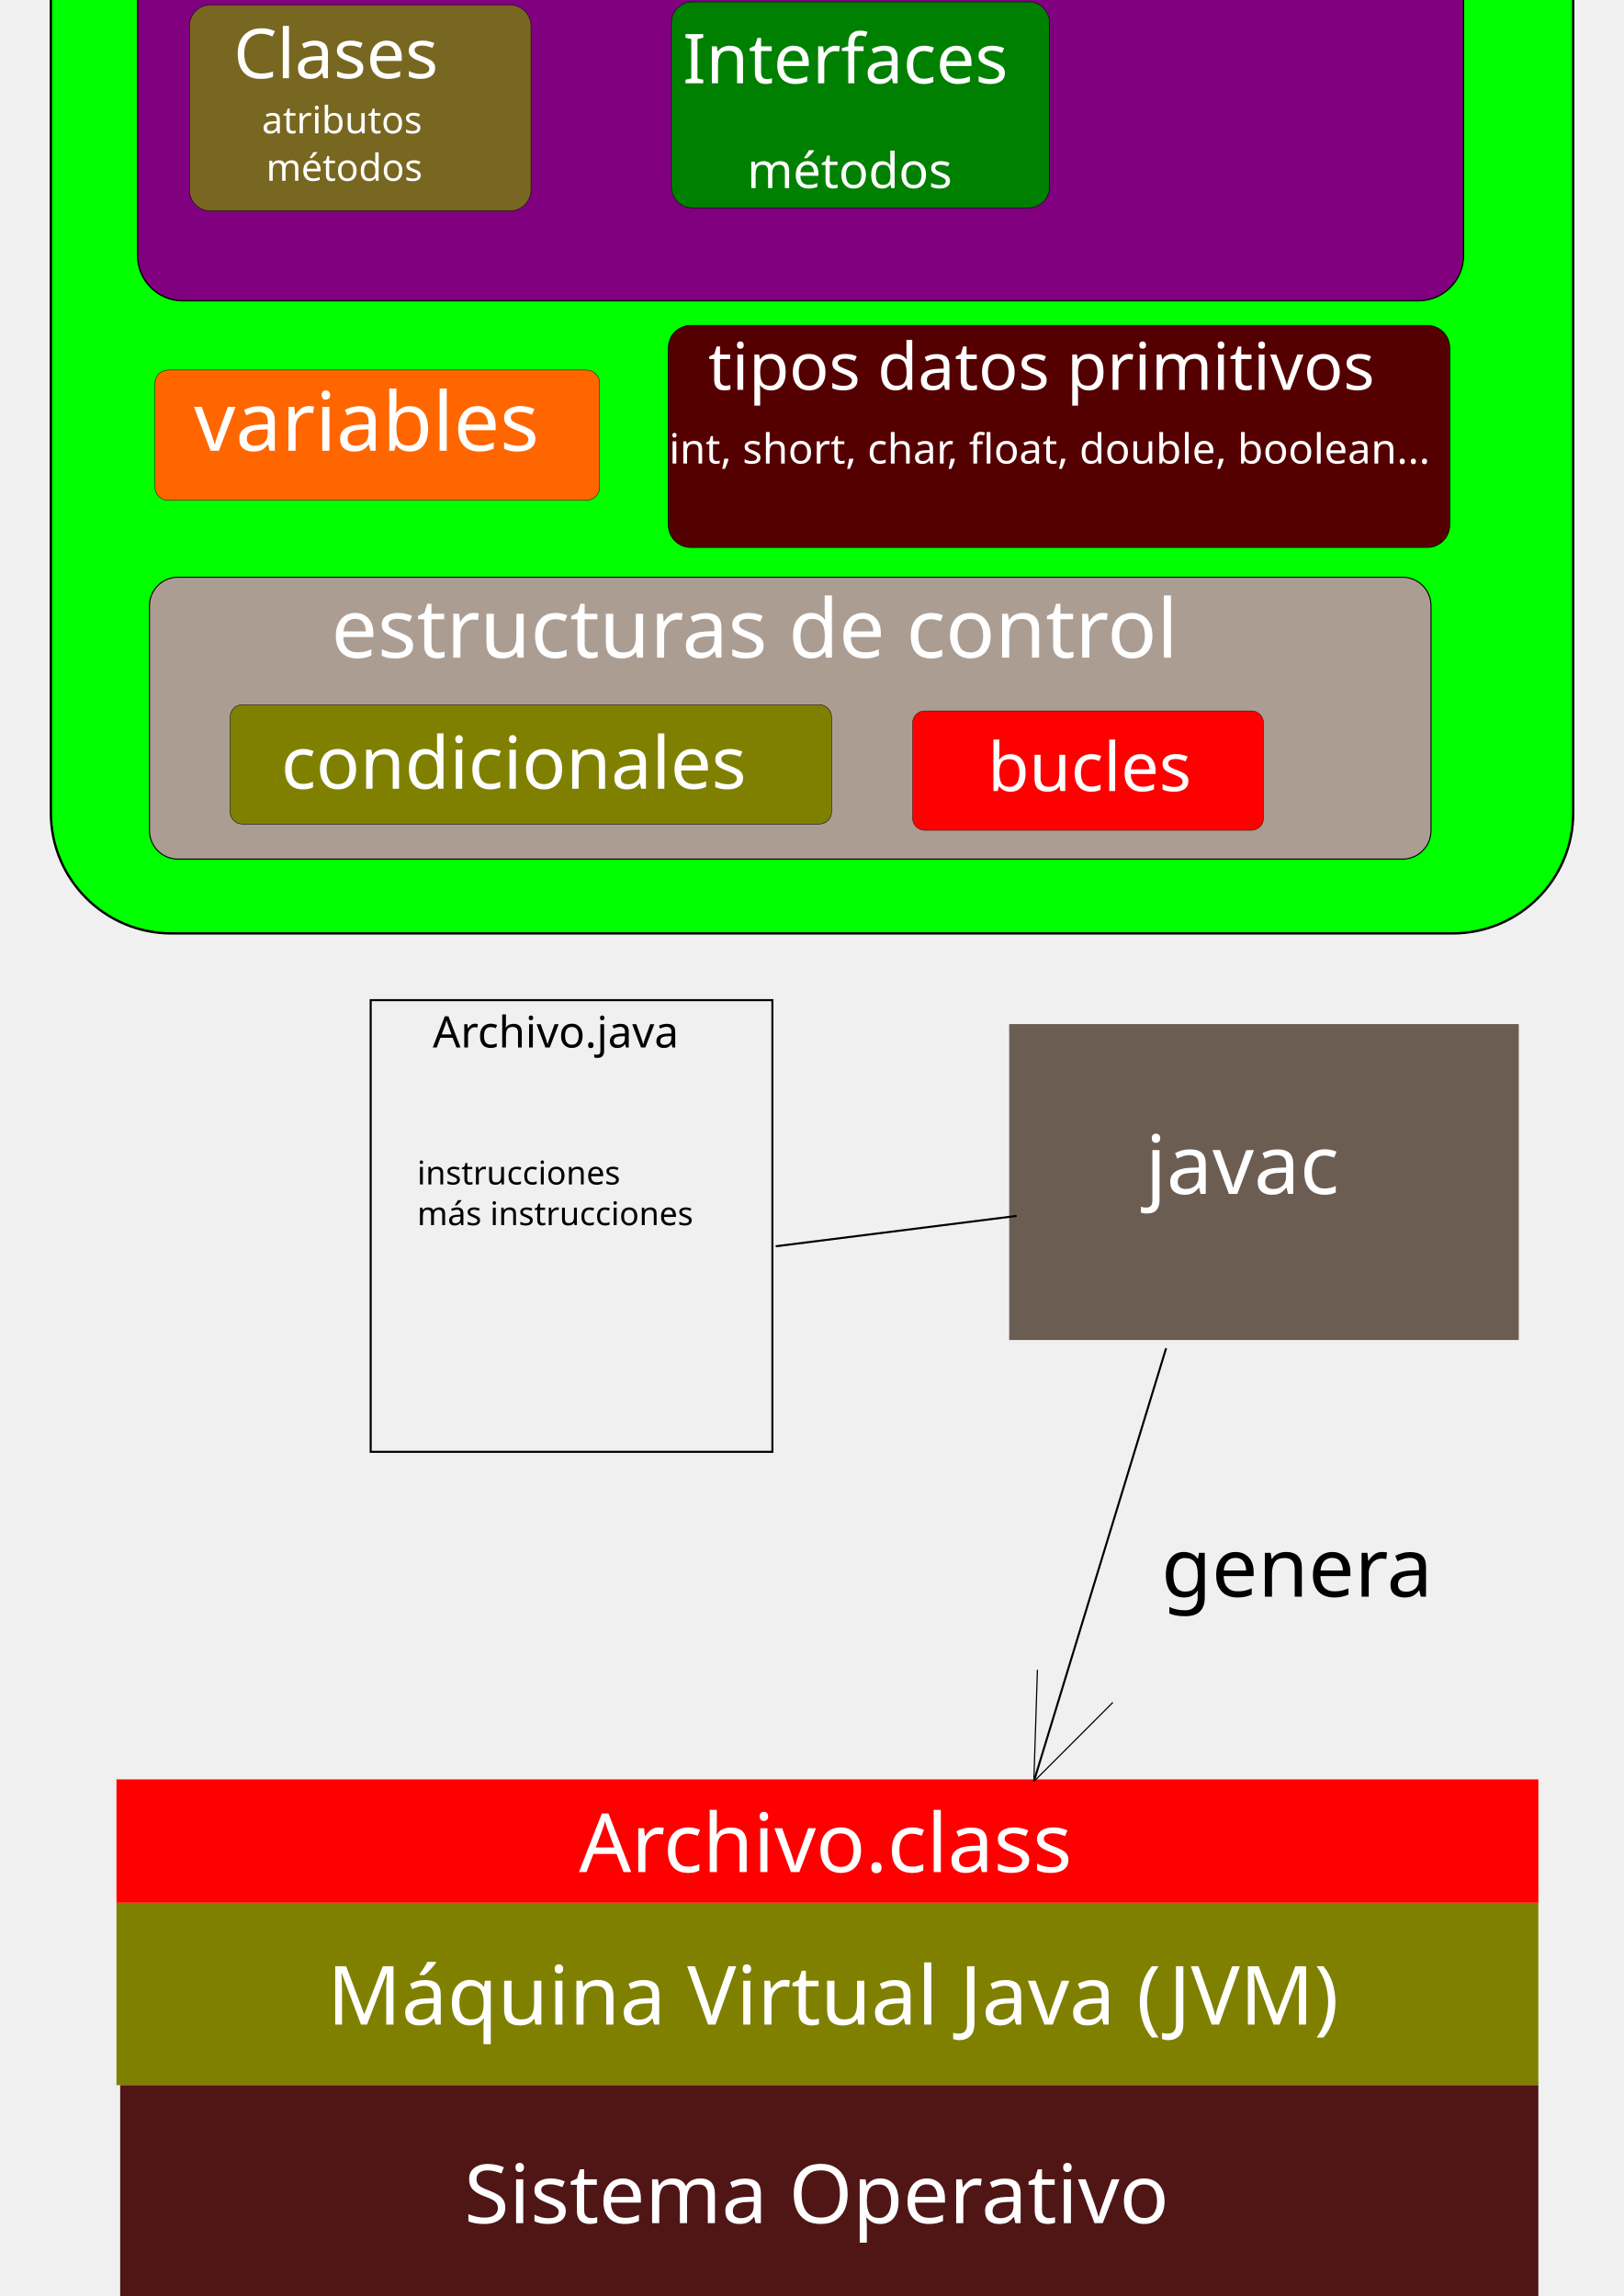
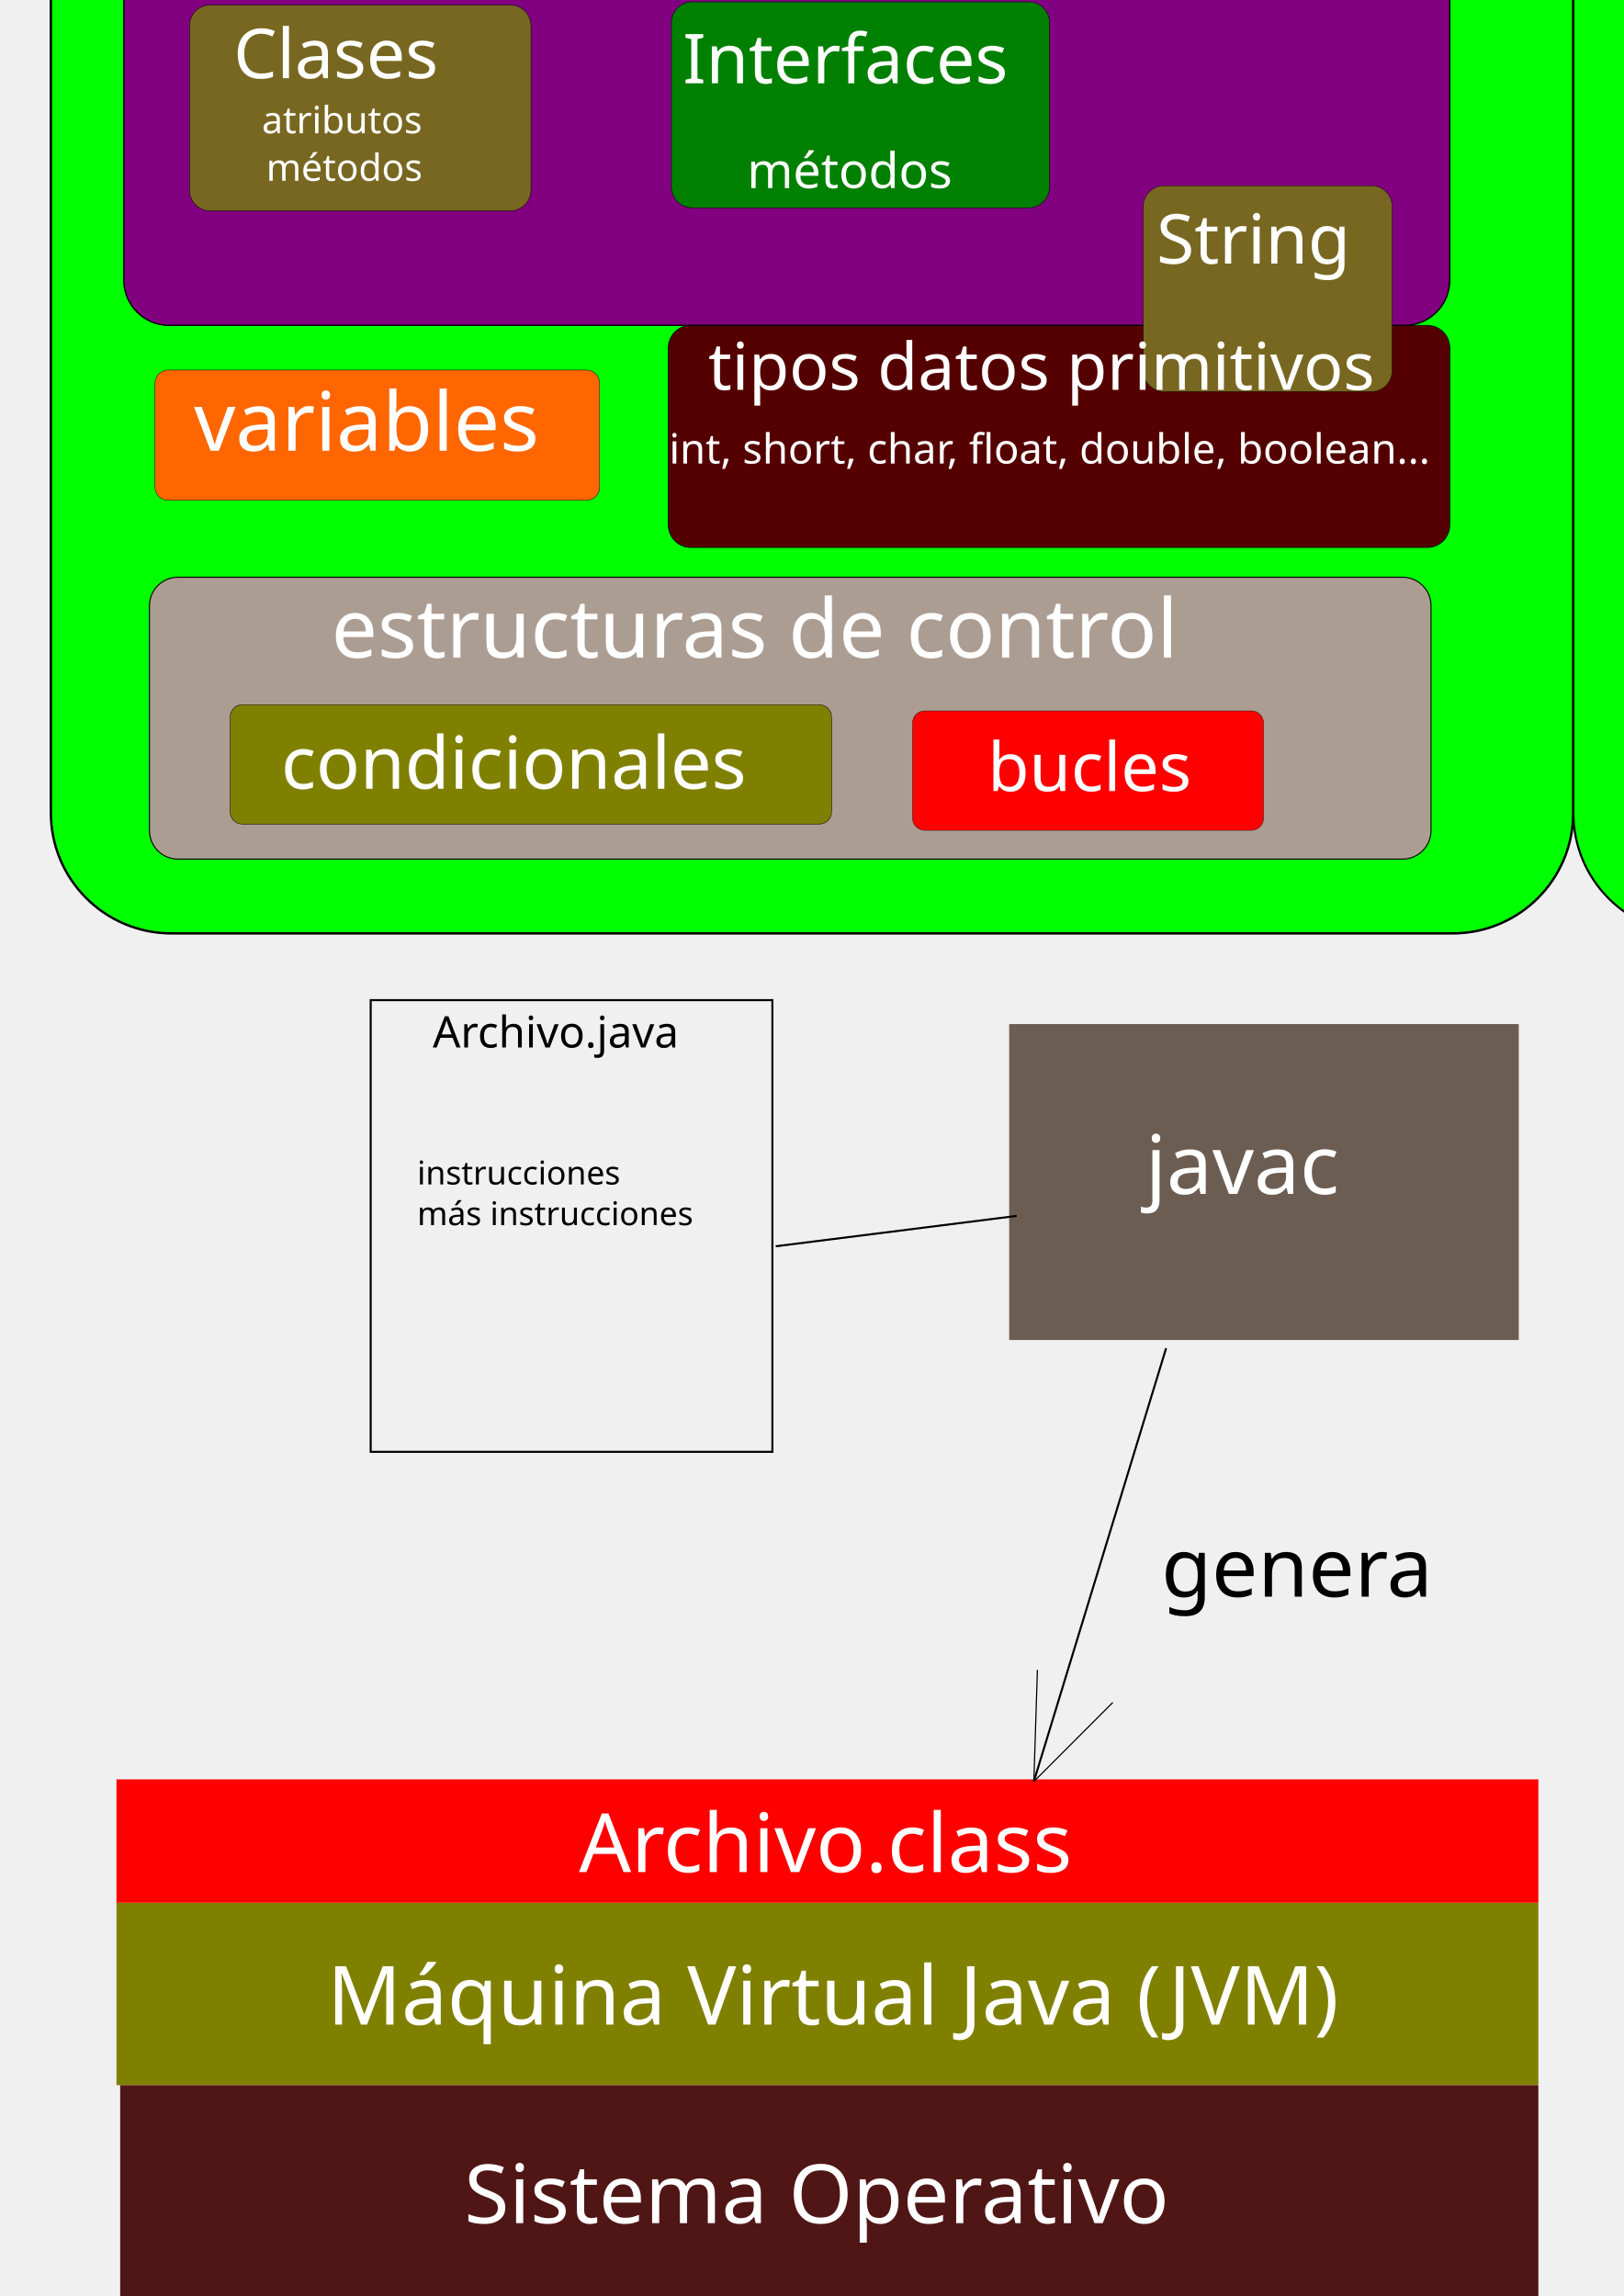
<svg xmlns="http://www.w3.org/2000/svg" width="210mm" height="297mm" viewBox="0 0 210 297" version="1.1" id="svg5">
  <defs id="defs2" />
  <g id="layer1">
    <rect style="fill:#808000;stroke-width:0.141" id="rect49" width="183.898" height="23.601" x="15.065" y="246.127" />
    <rect style="fill:#501616;stroke-width:0.265" id="rect153" width="183.42" height="27.954" x="15.542" y="269.728" />
    <text xml:space="preserve" style="font-style:normal;font-weight:normal;font-size:10.583px;line-height:1.25;font-family:sans-serif;fill:#ffffff;fill-opacity:1;stroke:none;stroke-width:0.265" x="60.036" y="287.576" id="text1993">
      <tspan id="tspan1991" style="fill:#ffffff;stroke-width:0.265" x="60.036" y="287.576">Sistema Operativo</tspan>
    </text>
    <text xml:space="preserve" style="font-style:normal;font-weight:normal;font-size:10.583px;line-height:1.25;font-family:sans-serif;fill:#ffffff;fill-opacity:1;stroke:none;stroke-width:0.265" x="42.327" y="261.892" id="text1993-3">
      <tspan id="tspan1991-6" style="fill:#ffffff;stroke-width:0.265" x="42.327" y="261.892">Máquina Virtual Java (JVM)</tspan>
    </text>
    <rect style="fill:#ff0000;stroke-width:0.429" id="rect4780" width="183.898" height="15.954" x="15.065" y="230.173" />
    <rect style="fill:#6c5d53;stroke-width:0.411" id="rect4780-3" width="65.906" height="40.869" x="130.522" y="132.47" />
    <text xml:space="preserve" style="font-style:normal;font-weight:normal;font-size:10.583px;line-height:1.25;font-family:sans-serif;fill:#ffffff;fill-opacity:1;stroke:none;stroke-width:0.265" x="74.881" y="242.165" id="text1993-3-7">
      <tspan id="tspan1991-6-5" style="fill:#ffffff;stroke-width:0.265" x="74.881" y="242.165">Archivo.class</tspan>
    </text>
    <text xml:space="preserve" style="font-style:normal;font-weight:normal;font-size:10.583px;line-height:1.25;font-family:sans-serif;fill:#ffffff;fill-opacity:1;stroke:none;stroke-width:0.265" x="148.137" y="154.441" id="text1993-3-7-5">
      <tspan id="tspan1991-6-5-6" style="fill:#ffffff;stroke-width:0.265" x="148.137" y="154.441">javac</tspan>
    </text>
    <path style="fill:none;stroke:#000000;stroke-width:0.265px;stroke-linecap:butt;stroke-linejoin:miter;stroke-opacity:1" d="m 150.818,174.397 -17.107,56.051" id="path9764" />
    <text xml:space="preserve" style="font-style:normal;font-weight:normal;font-size:10.583px;line-height:1.25;font-family:sans-serif;fill:#000000;fill-opacity:1;stroke:none;stroke-width:0.265" x="150.208" y="206.536" id="text12036">
      <tspan id="tspan12034" style="stroke-width:0.265" x="150.208" y="206.536">genera</tspan>
    </text>
    <text xml:space="preserve" style="font-style:normal;font-weight:normal;font-size:4.217px;line-height:1.25;font-family:sans-serif;fill:#000000;fill-opacity:1;stroke:none;stroke-width:0.105" x="53.956" y="153.209" id="text12036-9-2">
      <tspan id="tspan12034-1-7" style="stroke-width:0.105" x="53.956" y="153.209">instrucciones</tspan>
      <tspan style="stroke-width:0.105" x="53.956" y="158.481" id="tspan17746">más instrucciones</tspan>
    </text>
    <g id="g13120" transform="matrix(0.5302413,0.2294214,-0.2294214,0.5302413,122.4135,172.5265)">
      <path style="fill:none;stroke:#000000;stroke-width:0.265px;stroke-linecap:butt;stroke-linejoin:miter;stroke-opacity:1" d="m 48.562,60.981 9.195,23.266" id="path13009" />
      <path style="fill:none;stroke:#000000;stroke-width:0.265px;stroke-linecap:butt;stroke-linejoin:miter;stroke-opacity:1" d="M 66.952,60.981 57.757,84.246" id="path13009-2" />
    </g>
    <g id="g17326" transform="translate(0,121.7083)">
      <text xml:space="preserve" style="font-style:normal;font-weight:normal;font-size:5.623px;line-height:1.25;font-family:sans-serif;fill:#000000;fill-opacity:1;stroke:none;stroke-width:0.141" x="55.969" y="13.787" id="text12036-9">
        <tspan id="tspan12034-1" style="stroke-width:0.141" x="55.969" y="13.787">Archivo.java</tspan>
      </text>
      <rect style="fill:none;stroke:#000000;stroke-width:0.265;stroke-opacity:1" id="rect13144" width="51.954" height="58.427" x="47.943" y="7.666" />
    </g>
    <path style="fill:none;stroke:#000000;stroke-width:0.265px;stroke-linecap:butt;stroke-linejoin:miter;stroke-opacity:1" d="m 100.326,161.212 31.164,-3.928" id="path19611" />
    <rect style="fill:#00ff00;stroke:#000000;stroke-width:0.305;stroke-opacity:1" id="rect19772" width="196.89" height="154.456" x="6.58" y="-33.716" ry="15.594" />
+     <rect style="fill:#00ff00;stroke:#000000;stroke-width:0.271;stroke-opacity:1" id="rect19772-4" width="154.832" height="154.491" x="203.496" y="-33.69" ry="15.597" />
+     <rect style="fill:#0000ff;stroke:#000000;stroke-width:0.271;stroke-opacity:1" id="rect19772-4-4" width="154.832" height="154.491" x="358.328" y="-33.69" ry="15.597" />
    <rect style="fill:#ff6600;stroke:#000000;stroke-width:0.055;stroke-opacity:1" id="rect19772-3" width="57.509" height="16.857" x="20.044" y="47.866" ry="1.702" />
    <rect style="fill:#550000;stroke:#000000;stroke-width:0.094;stroke-opacity:1" id="rect19772-3-1" width="101.065" height="28.727" x="86.438" y="42.089" ry="2.9" />
-     <rect style="fill:#800080;stroke:#000000;stroke-width:0.175;stroke-opacity:1" id="rect19772-3-6" width="171.49" height="57.929" x="17.792" y="-19.024" ry="5.848" />
+     <rect style="fill:#800080;stroke:#000000;stroke-width:0.175;stroke-opacity:1" id="rect19772-3-6" width="171.49" height="57.929" x="16.013" y="-15.839" ry="5.848" />
+     <rect style="fill:#800080;stroke:#000000;stroke-width:0.173;stroke-opacity:1" id="rect19772-3-6-02" width="101.337" height="95.724" x="211.619" y="25.8" ry="9.664" />
    <rect style="fill:#786721;stroke:#000000;stroke-width:0.06;stroke-opacity:1" id="rect19772-3-6-0" width="44.161" height="26.631" x="24.51" y="0.646" ry="2.689" />
+     <rect style="fill:#786721;stroke:#000000;stroke-width:0.051;stroke-opacity:1" id="rect19772-3-6-0-72" width="32.175" height="26.64" x="147.87" y="24.02" ry="2.69" />
    <text xml:space="preserve" style="font-style:normal;font-weight:normal;font-size:10.583px;line-height:1.25;font-family:sans-serif;fill:#000000;fill-opacity:1;stroke:none;stroke-width:0.265" x="22.106" y="-23.507" id="text12036-0">
      <tspan id="tspan12034-9" style="stroke-width:0.265" x="22.106" y="-23.507">Java</tspan>
+     </text>
+     <text xml:space="preserve" style="font-style:normal;font-weight:normal;font-size:10.583px;line-height:1.25;font-family:sans-serif;fill:#000000;fill-opacity:1;stroke:none;stroke-width:0.265" x="216.334" y="-20.285" id="text12036-0-1">
+       <tspan id="tspan12034-9-2" style="stroke-width:0.265" x="216.334" y="-20.285">API Java (nativo)</tspan>
+     </text>
+     <text xml:space="preserve" style="font-style:normal;font-weight:normal;font-size:10.583px;line-height:1.25;font-family:sans-serif;fill:#ffffff;fill-opacity:1;stroke:none;stroke-width:0.265" x="373.261" y="-17.859" id="text12036-0-1-0">
+       <tspan id="tspan12034-9-2-7" style="stroke-width:0.265;fill:#ffffff" x="373.261" y="-17.859">JUnit (Librería Externa)</tspan>
    </text>
    <text xml:space="preserve" style="font-style:normal;font-weight:normal;font-size:10.583px;line-height:1.25;font-family:sans-serif;fill:#ffffff;fill-opacity:1;stroke:none;stroke-width:0.265" x="25.091" y="58.304" id="text1993-3-7-5-6">
      <tspan id="tspan1991-6-5-6-0" style="fill:#ffffff;stroke-width:0.265" x="25.091" y="58.304">variables</tspan>
    </text>
    <rect style="fill:#ac9d93;stroke:#000000;stroke-width:0.136;stroke-opacity:1" id="rect19772-3-2" width="165.743" height="36.461" x="19.333" y="74.669" ry="3.681" />
    <rect style="fill:#808000;stroke:#000000;stroke-width:0.061;stroke-opacity:1" id="rect19772-3-2-7" width="77.777" height="15.43" x="29.768" y="91.164" ry="1.558" />
    <text xml:space="preserve" style="font-style:normal;font-weight:normal;font-size:10.583px;line-height:1.25;font-family:sans-serif;fill:#ffffff;fill-opacity:1;stroke:none;stroke-width:0.265" x="42.859" y="85.067" id="text1993-3-7-5-6-28">
      <tspan id="tspan1991-6-5-6-0-9" style="fill:#ffffff;stroke-width:0.265" x="42.859" y="85.067">estructuras de control</tspan>
    </text>
    <text xml:space="preserve" style="font-style:normal;font-weight:normal;font-size:8.493px;line-height:1.25;font-family:sans-serif;fill:#ffffff;fill-opacity:1;stroke:none;stroke-width:0.212" x="91.591" y="50.425" id="text1993-3-7-5-6-8">
      <tspan id="tspan1991-6-5-6-0-7" style="fill:#ffffff;stroke-width:0.212" x="91.591" y="50.425">tipos datos primitivos</tspan>
    </text>
+     <text xml:space="preserve" style="font-style:normal;font-weight:normal;font-size:8.493px;line-height:1.25;font-family:sans-serif;fill:#ffffff;fill-opacity:1;stroke:none;stroke-width:0.212" x="219.165" y="35.61" id="text1993-3-7-5-6-8-5">
+       <tspan style="fill:#ffffff;stroke-width:0.212" x="219.165" y="35.61" id="tspan2129">Estructuras de datos</tspan>
+       <tspan style="fill:#ffffff;stroke-width:0.212" x="219.165" y="46.226" id="tspan8958">(Contenedores)</tspan>
+     </text>
+     <text xml:space="preserve" style="font-style:normal;font-weight:normal;font-size:6.532px;line-height:1.25;font-family:sans-serif;fill:#ffffff;fill-opacity:1;stroke:none;stroke-width:0.163" x="229.493" y="68.767" id="text1993-3-7-5-6-8-5-2">
+       <tspan style="fill:#ffffff;stroke-width:0.163" x="229.493" y="68.767" id="tspan2129-7">array[] - Tradicionales</tspan>
+     </text>
+     <text xml:space="preserve" style="font-style:normal;font-weight:normal;font-size:6.532px;line-height:1.25;font-family:sans-serif;fill:#ffffff;fill-opacity:1;stroke:none;stroke-width:0.163" x="229.532" y="78.321" id="text1993-3-7-5-6-8-5-2-2">
+       <tspan style="fill:#ffffff;stroke-width:0.163" x="229.532" y="78.321" id="tspan2129-7-6">API Collection</tspan>
+       <tspan style="fill:#ffffff;stroke-width:0.163" x="229.532" y="86.486" id="tspan5890"> - List</tspan>
+       <tspan style="fill:#ffffff;stroke-width:0.163" x="229.532" y="94.65" id="tspan6930"> - Set</tspan>
+       <tspan style="fill:#ffffff;stroke-width:0.163" x="229.532" y="102.815" id="tspan8272"> - Colas</tspan>
+       <tspan style="fill:#ffffff;stroke-width:0.163" x="229.532" y="110.979" id="tspan8270"> - Mapas</tspan>
+     </text>
    <text xml:space="preserve" style="font-style:normal;font-weight:normal;font-size:5.379px;line-height:1.25;font-family:sans-serif;fill:#ffffff;fill-opacity:1;stroke:none;stroke-width:0.134" x="86.535" y="59.964" id="text1993-3-7-5-6-8-9">
      <tspan id="tspan1991-6-5-6-0-7-2" style="fill:#ffffff;stroke-width:0.134" x="86.535" y="59.964">int, short, char, float, double, boolean...</tspan>
    </text>
    <text xml:space="preserve" style="font-style:normal;font-weight:normal;font-size:8.909px;line-height:1.25;font-family:sans-serif;fill:#ffffff;fill-opacity:1;stroke:none;stroke-width:0.223" x="23.746" y="-6.479" id="text1993-3-7-5-6-2">
      <tspan id="tspan1991-6-5-6-0-6" style="fill:#ffffff;stroke-width:0.223" x="23.746" y="-6.479">Programación Orientada a Objetos</tspan>
    </text>
    <text xml:space="preserve" style="font-style:normal;font-weight:normal;font-size:8.909px;line-height:1.25;font-family:sans-serif;fill:#ffffff;fill-opacity:1;stroke:none;stroke-width:0.223" x="30.199" y="10.112" id="text1993-3-7-5-6-2-2">
      <tspan id="tspan1991-6-5-6-0-6-3" style="fill:#ffffff;stroke-width:0.223" x="30.199" y="10.112">Clases</tspan>
+     </text>
+     <text xml:space="preserve" style="font-style:normal;font-weight:normal;font-size:8.909px;line-height:1.25;font-family:sans-serif;fill:#ffffff;fill-opacity:1;stroke:none;stroke-width:0.223" x="149.579" y="34.099" id="text1993-3-7-5-6-2-2-49">
+       <tspan id="tspan1991-6-5-6-0-6-3-2" style="fill:#ffffff;stroke-width:0.223" x="149.579" y="34.099">String</tspan>
    </text>
    <text xml:space="preserve" style="font-style:normal;font-weight:normal;font-size:4.852px;line-height:1.25;font-family:sans-serif;fill:#ffffff;fill-opacity:1;stroke:none;stroke-width:0.121" x="33.868" y="17.243" id="text1993-3-7-5-6-2-2-4">
      <tspan id="tspan1991-6-5-6-0-6-3-7" style="fill:#ffffff;stroke-width:0.121" x="33.868" y="17.243">atributos</tspan>
    </text>
    <text xml:space="preserve" style="font-style:normal;font-weight:normal;font-size:4.852px;line-height:1.25;font-family:sans-serif;fill:#ffffff;fill-opacity:1;stroke:none;stroke-width:0.121" x="34.428" y="23.39" id="text1993-3-7-5-6-2-2-4-8">
      <tspan id="tspan1991-6-5-6-0-6-3-7-4" style="fill:#ffffff;stroke-width:0.121" x="34.428" y="23.39">métodos</tspan>
    </text>
    <rect style="fill:#008000;stroke:#000000;stroke-width:0.063;stroke-opacity:1" id="rect19772-3-6-0-7" width="48.893" height="26.628" x="86.841" y="0.249" ry="2.688" />
    <text xml:space="preserve" style="font-style:normal;font-weight:normal;font-size:8.909px;line-height:1.25;font-family:sans-serif;fill:#ffffff;fill-opacity:1;stroke:none;stroke-width:0.223" x="88.295" y="10.772" id="text1993-3-7-5-6-2-2-5">
      <tspan id="tspan1991-6-5-6-0-6-3-9" style="fill:#ffffff;stroke-width:0.223" x="88.295" y="10.772">Interfaces</tspan>
    </text>
    <text xml:space="preserve" style="font-style:normal;font-weight:normal;font-size:6.373px;line-height:1.25;font-family:sans-serif;fill:#ffffff;fill-opacity:1;stroke:none;stroke-width:0.159" x="96.622" y="24.329" id="text1993-3-7-5-6-2-2-5-1">
      <tspan id="tspan1991-6-5-6-0-6-3-9-9" style="fill:#ffffff;stroke-width:0.159" x="96.622" y="24.329">métodos</tspan>
    </text>
    <text xml:space="preserve" style="font-style:normal;font-weight:normal;font-size:9.404px;line-height:1.25;font-family:sans-serif;fill:#ffffff;fill-opacity:1;stroke:none;stroke-width:0.235" x="36.354" y="102.027" id="text1993-3-7-5-6-3">
      <tspan id="tspan1991-6-5-6-0-61" style="fill:#ffffff;stroke-width:0.235" x="36.354" y="102.027">condicionales</tspan>
    </text>
    <rect style="fill:#ff0000;stroke:#000000;stroke-width:0.046;stroke-opacity:1" id="rect19772-3-2-7-2" width="45.395" height="15.444" x="118.025" y="91.956" ry="1.559" />
    <text xml:space="preserve" style="font-style:normal;font-weight:normal;font-size:8.745px;line-height:1.25;font-family:sans-serif;fill:#ffffff;fill-opacity:1;stroke:none;stroke-width:0.219" x="127.735" y="102.325" id="text1993-3-7-5-6-3-9">
      <tspan id="tspan1991-6-5-6-0-61-3" style="fill:#ffffff;stroke-width:0.219" x="127.735" y="102.325">bucles</tspan>
    </text>
  </g>
</svg>
